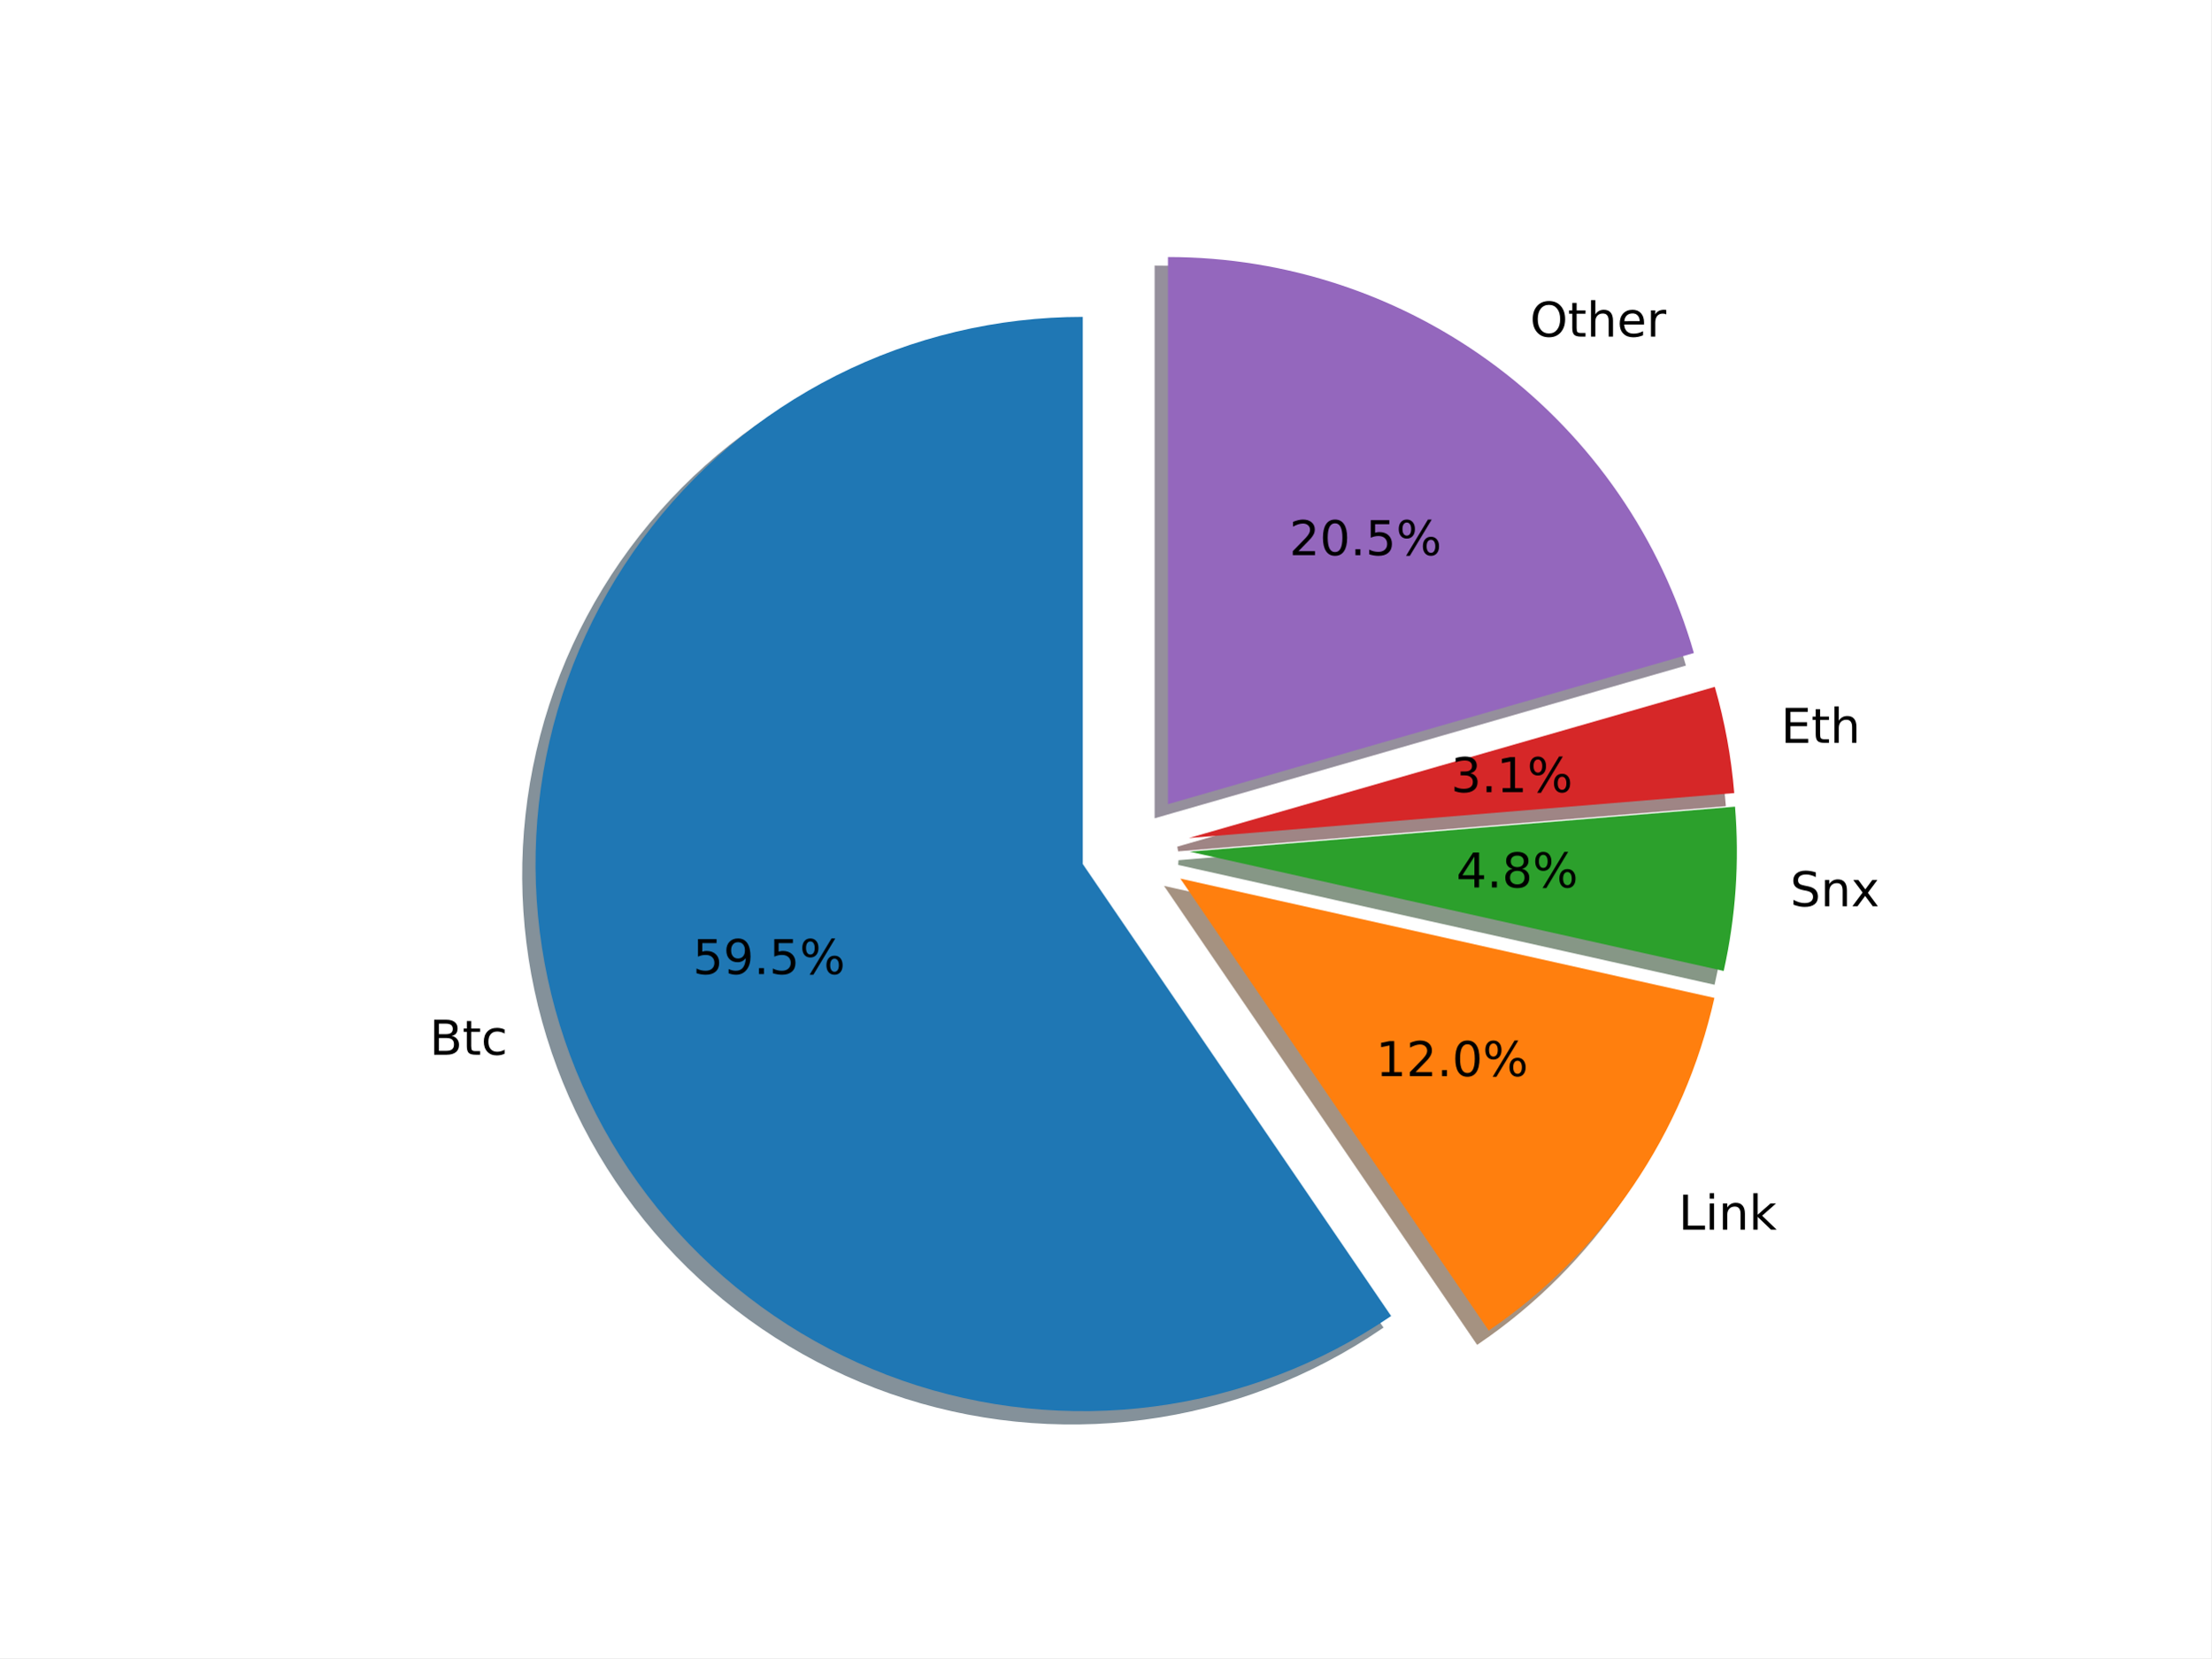
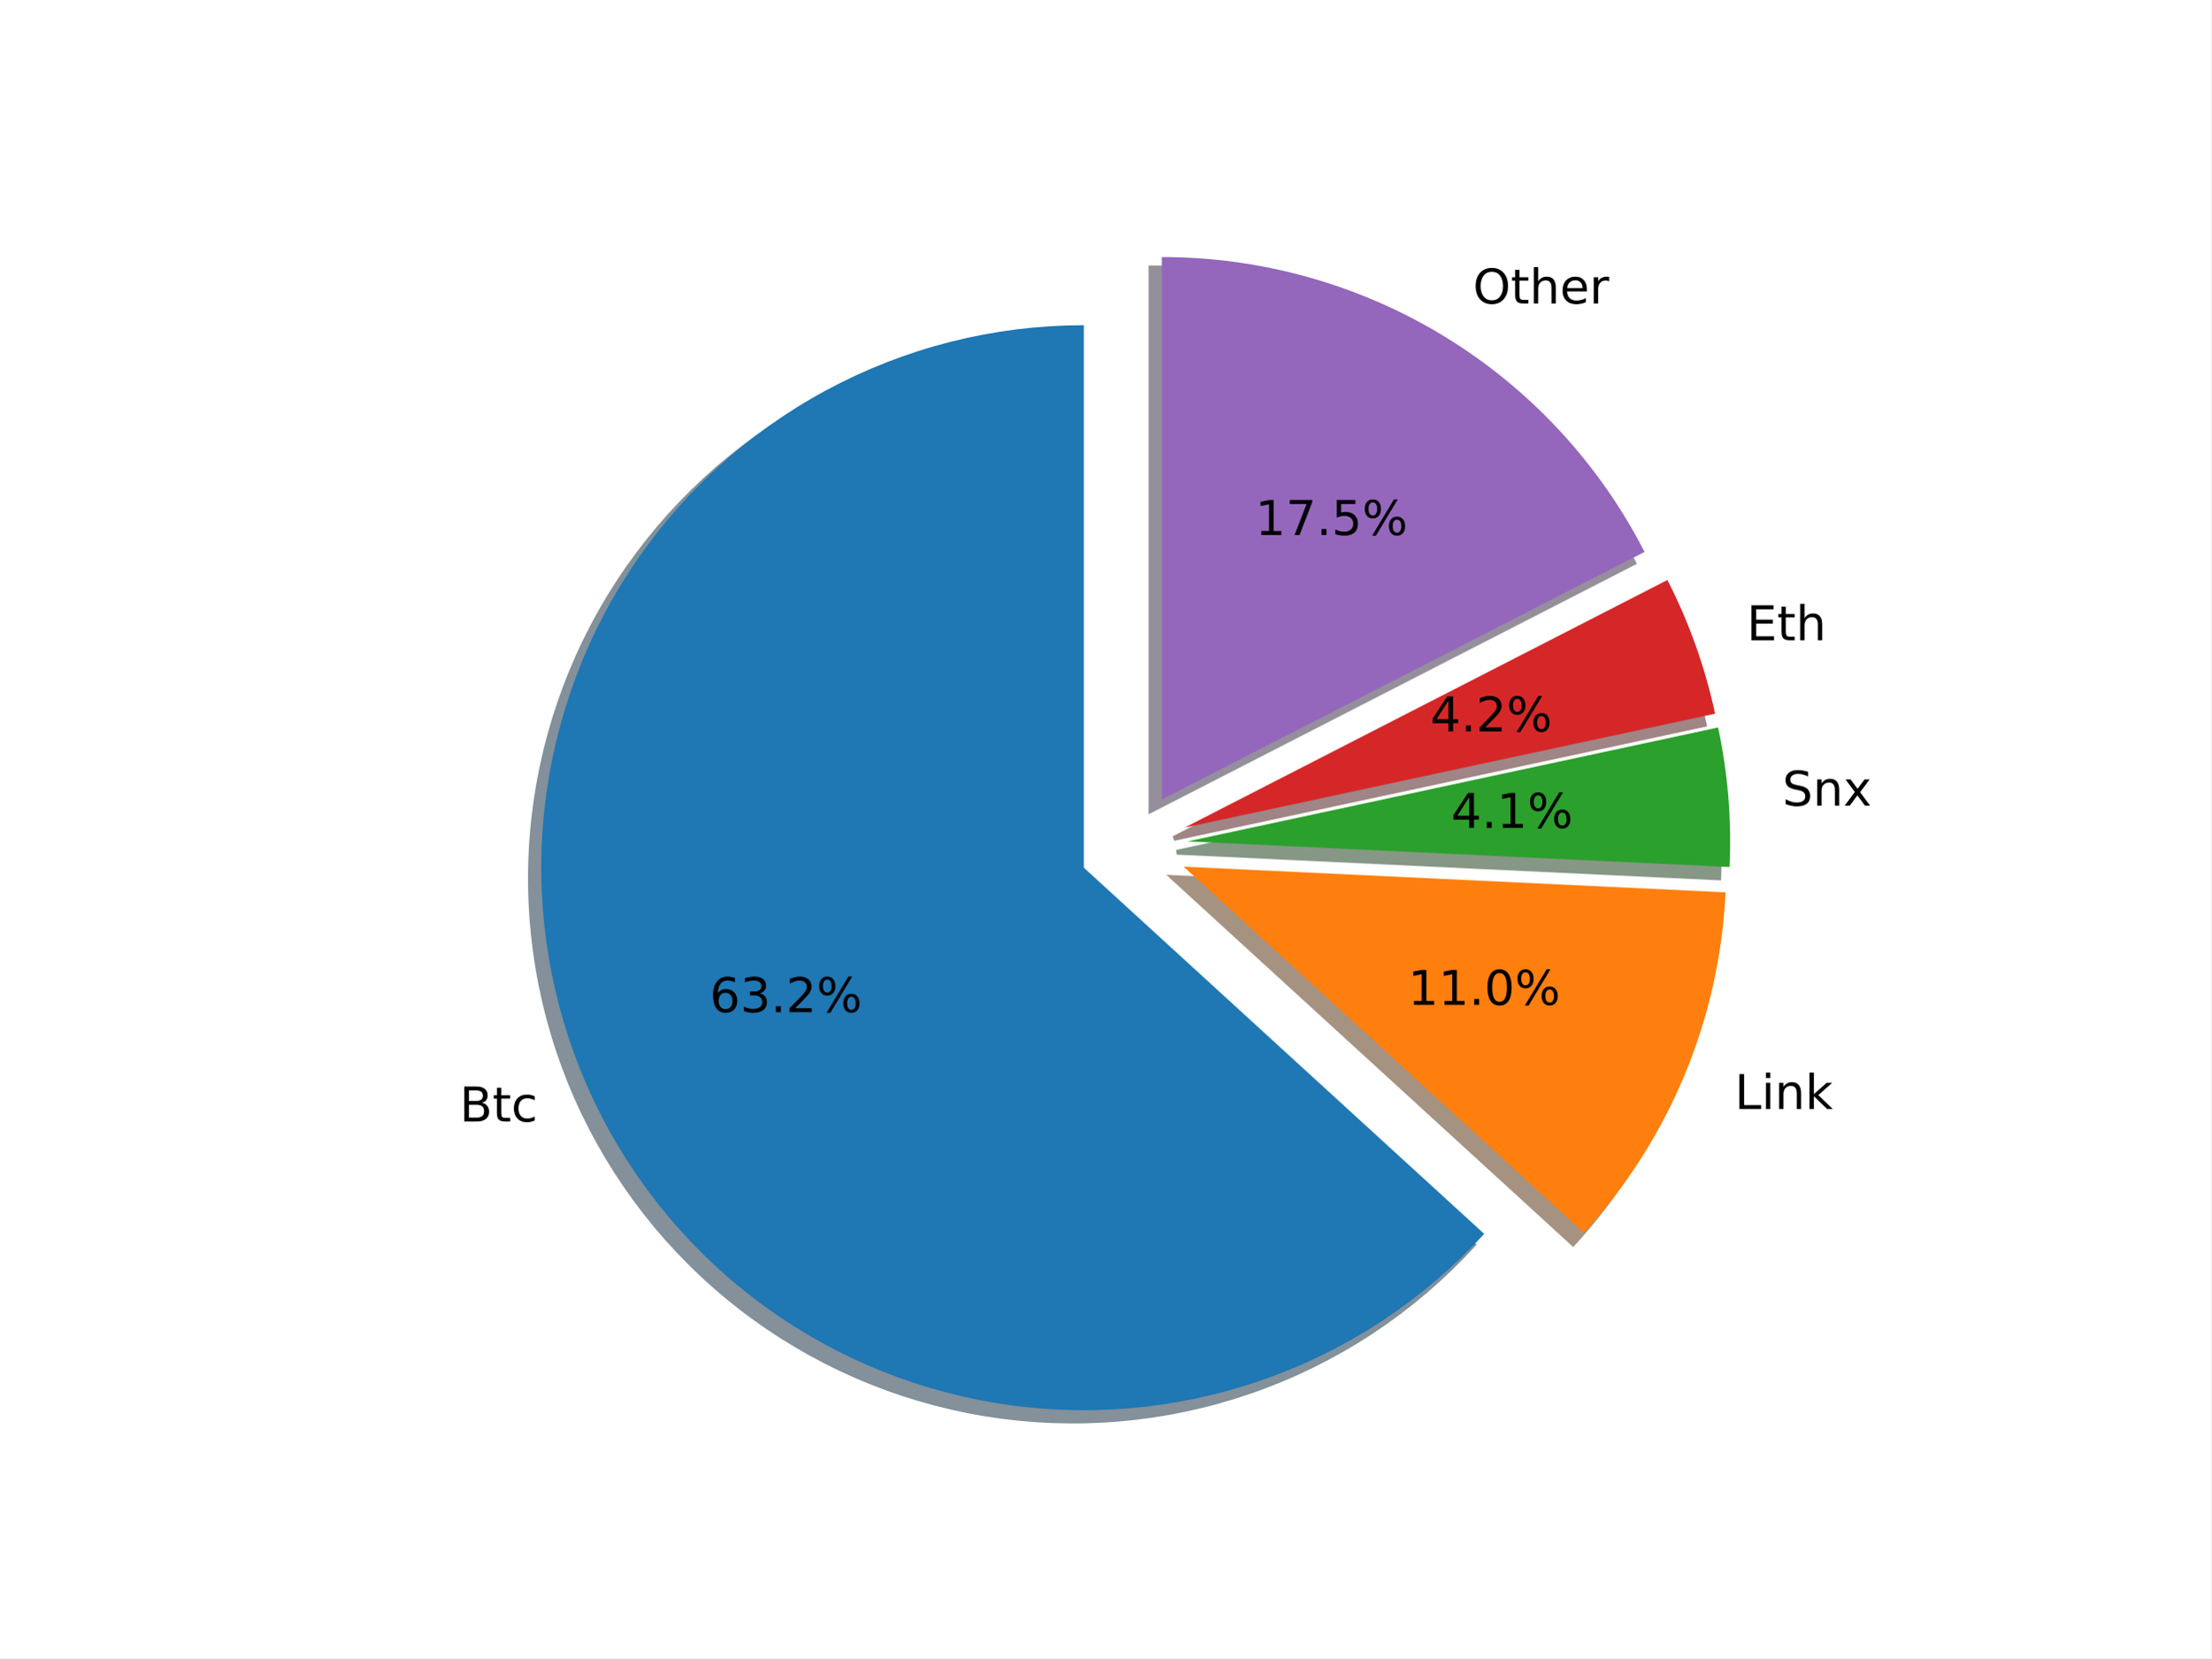
<svg xmlns="http://www.w3.org/2000/svg" xmlns:xlink="http://www.w3.org/1999/xlink" height="345.6pt" version="1.1" viewBox="0 0 460.8 345.6" width="460.8pt">
  <defs>
    <style type="text/css">
*{stroke-linecap:butt;stroke-linejoin:round;}
  </style>
  </defs>
  <g id="figure_1">
    <g id="patch_1">
      <path d="M 0 345.6  L 460.8 345.6  L 460.8 0  L 0 0  z " style="fill:#ffffff;" />
    </g>
    <g id="axes_1">
      <g id="patch_2">
-         <path d="M 223.369 68.322  C 205.515 68.322 187.908 72.515 171.97 80.561  C 156.032 88.608 142.204 100.286 131.603 114.651  C 121.002 129.017 113.921 145.674 110.933 163.276  C 107.944 180.878 109.129 198.938 114.394 215.998  C 119.659 233.058 128.857 248.645 141.245 261.502  C 153.634 274.358 168.87 284.128 185.723 290.021  C 202.576 295.915 220.58 297.769 238.28 295.434  C 255.981 293.1 272.889 286.641 287.637 276.58  L 223.369 182.368  L 223.369 68.322  z " style="fill:#092436;opacity:0.5;stroke:#092436;stroke-linejoin:miter;" />
+         <path d="M 223.615 70.038  C 204.807 70.038 186.294 74.73 169.756 83.688  C 153.219 92.646 139.175 105.59 128.9 121.343  C 118.626 137.096 112.442 155.167 110.911 173.912  C 109.38 192.657 112.55 211.492 120.132 228.703  C 127.714 245.915 139.471 260.966 154.336 272.489  C 169.2 284.012 186.707 291.646 205.266 294.698  C 223.824 297.75 242.854 296.124 260.626 289.968  C 278.398 283.812 294.356 273.319 307.05 259.442  L 223.615 183.117  L 223.615 70.038  z " style="fill:#092436;opacity:0.5;stroke:#092436;stroke-linejoin:miter;" />
      </g>
      <g id="patch_3">
-         <path d="M 307.973 279.619  C 319.821 271.537 330.038 261.292 338.088 249.423  C 346.139 237.554 351.878 224.272 355.006 210.276  L 243.705 185.407  L 307.973 279.619  z " style="fill:#4c2604;opacity:0.5;stroke:#4c2604;stroke-linejoin:miter;" />
+         <path d="M 327.84 259.225  C 336.685 249.556 343.783 238.422 348.815 226.322  C 353.847 214.222 356.737 201.339 357.357 188.249  L 244.404 182.901  L 327.84 259.225  z " style="fill:#4c2604;opacity:0.5;stroke:#4c2604;stroke-linejoin:miter;" />
      </g>
      <g id="patch_4">
-         <path d="M 356.945 204.658  C 358.198 199.051 359.025 193.358 359.42 187.627  C 359.814 181.895 359.776 176.142 359.304 170.417  L 245.644 179.789  L 356.945 204.658  z " style="fill:#0d300d;opacity:0.5;stroke:#0d300d;stroke-linejoin:miter;" />
+         <path d="M 358.186 182.979  C 358.417 178.105 358.332 173.22 357.932 168.357  C 357.531 163.494 356.817 158.661 355.792 153.89  L 245.233 177.631  L 358.186 182.979  z " style="fill:#0d300d;opacity:0.5;stroke:#0d300d;stroke-linejoin:miter;" />
      </g>
      <g id="patch_5">
-         <path d="M 359.144 167.579  C 358.835 163.833 358.341 160.105 357.664 156.409  C 356.988 152.712 356.128 149.051 355.09 145.439  L 245.484 176.951  L 359.144 167.579  z " style="fill:#400c0c;opacity:0.5;stroke:#400c0c;stroke-linejoin:miter;" />
+         <path d="M 355.173 151.018  C 354.134 146.18 352.779 141.416 351.116 136.756  C 349.453 132.096 347.486 127.55 345.228 123.147  L 244.614 174.758  L 355.173 151.018  z " style="fill:#400c0c;opacity:0.5;stroke:#400c0c;stroke-linejoin:miter;" />
      </g>
      <g id="patch_6">
-         <path d="M 350.732 138.383  C 343.894 114.599 329.498 93.676 309.729 78.79  C 289.96 63.904 265.873 55.849 241.126 55.849  L 241.126 169.895  L 350.732 138.383  z " style="fill:#2c1f39;opacity:0.5;stroke:#2c1f39;stroke-linejoin:miter;" />
+         <path d="M 340.473 117.298  C 330.979 98.79 316.561 83.256 298.811 72.413  C 281.061 61.569 260.659 55.83 239.859 55.83  L 239.859 168.909  L 340.473 117.298  z " style="fill:#2c1f39;opacity:0.5;stroke:#2c1f39;stroke-linejoin:miter;" />
      </g>
      <g id="patch_7">
-         <path d="M 225.65 66.041  C 207.796 66.041 190.189 70.234 174.251 78.28  C 158.313 86.327 144.485 98.005 133.884 112.37  C 123.283 126.736 116.202 143.393 113.213 160.995  C 110.225 178.597 111.41 196.657 116.675 213.717  C 121.94 230.777 131.138 246.364 143.526 259.221  C 155.915 272.077 171.151 281.847 188.004 287.74  C 204.857 293.634 222.861 295.488 240.561 293.154  C 258.262 290.819 275.169 284.36 289.918 274.299  L 225.65 180.087  L 225.65 66.041  z " style="fill:#1f77b4;" />
+         <path d="M 225.877 67.776  C 207.069 67.776 188.555 72.468 172.018 81.426  C 155.48 90.384 141.436 103.328 131.162 119.081  C 120.887 134.835 114.704 152.905 113.173 171.65  C 111.642 190.396 114.811 209.23 122.393 226.442  C 129.975 243.653 141.733 258.704 156.597 270.227  C 171.462 281.75 188.969 289.384 207.527 292.436  C 226.086 295.488 245.116 293.862 262.887 287.706  C 280.659 281.551 296.617 271.057 309.312 257.18  L 225.877 180.856  L 225.877 67.776  z " style="fill:#1f77b4;" />
      </g>
      <g id="patch_8">
-         <path d="M 310.254 277.338  C 322.102 269.256 332.319 259.011 340.369 247.142  C 348.42 235.273 354.159 221.991 357.287 207.995  L 245.985 183.126  L 310.254 277.338  z " style="fill:#ff7f0e;" />
+         <path d="M 330.101 256.964  C 338.947 247.294 346.044 236.161 351.076 224.06  C 356.108 211.96 358.999 199.077 359.619 185.987  L 246.666 180.639  L 330.101 256.964  z " style="fill:#ff7f0e;" />
      </g>
      <g id="patch_9">
-         <path d="M 359.226 202.377  C 360.478 196.77 361.306 191.077 361.701 185.346  C 362.095 179.614 362.057 173.861 361.585 168.136  L 247.925 177.508  L 359.226 202.377  z " style="fill:#2ca02c;" />
+         <path d="M 360.448 180.717  C 360.678 175.843 360.593 170.959 360.193 166.096  C 359.793 161.232 359.078 156.4 358.054 151.629  L 247.495 175.37  L 360.448 180.717  z " style="fill:#2ca02c;" />
      </g>
      <g id="patch_10">
-         <path d="M 361.425 165.298  C 361.116 161.552 360.622 157.825 359.945 154.128  C 359.268 150.431 358.409 146.77 357.371 143.158  L 247.765 174.67  L 361.425 165.298  z " style="fill:#d62728;" />
+         <path d="M 357.434 148.756  C 356.395 143.918 355.04 139.154 353.377 134.494  C 351.715 129.834 349.748 125.288 347.489 120.886  L 246.875 172.497  L 357.434 148.756  z " style="fill:#d62728;" />
      </g>
      <g id="patch_11">
-         <path d="M 353.013 136.102  C 346.175 112.318 331.779 91.395 312.01 76.509  C 292.241 61.623 268.154 53.568 243.407 53.568  L 243.407 167.614  L 353.013 136.102  z " style="fill:#9467bd;" />
+         <path d="M 342.734 115.036  C 333.241 96.529 318.823 80.995 301.073 70.151  C 283.323 59.307 262.92 53.568 242.12 53.568  L 242.12 166.647  L 342.734 115.036  z " style="fill:#9467bd;" />
      </g>
      <g id="matplotlib.axis_1" />
      <g id="matplotlib.axis_2" />
      <g id="text_1">
        <defs>
          <path d="M 19.672 34.812  L 19.672 8.109  L 35.5 8.109  Q 43.453 8.109 47.281 11.406  Q 51.125 14.703 51.125 21.484  Q 51.125 28.328 47.281 31.562  Q 43.453 34.812 35.5 34.812  z M 19.672 64.797  L 19.672 42.828  L 34.281 42.828  Q 41.5 42.828 45.031 45.531  Q 48.578 48.25 48.578 53.812  Q 48.578 59.328 45.031 62.062  Q 41.5 64.797 34.281 64.797  z M 9.812 72.906  L 35.016 72.906  Q 46.297 72.906 52.391 68.219  Q 58.5 63.531 58.5 54.891  Q 58.5 48.188 55.375 44.234  Q 52.25 40.281 46.188 39.312  Q 53.469 37.75 57.5 32.781  Q 61.531 27.828 61.531 20.406  Q 61.531 10.641 54.891 5.312  Q 48.25 0 35.984 0  L 9.812 0  z " id="DejaVuSans-66" />
          <path d="M 18.312 70.219  L 18.312 54.688  L 36.812 54.688  L 36.812 47.703  L 18.312 47.703  L 18.312 18.016  Q 18.312 11.328 20.141 9.422  Q 21.969 7.516 27.594 7.516  L 36.812 7.516  L 36.812 0  L 27.594 0  Q 17.188 0 13.234 3.875  Q 9.281 7.766 9.281 18.016  L 9.281 47.703  L 2.688 47.703  L 2.688 54.688  L 9.281 54.688  L 9.281 70.219  z " id="DejaVuSans-116" />
          <path d="M 48.781 52.594  L 48.781 44.188  Q 44.969 46.297 41.141 47.344  Q 37.312 48.391 33.406 48.391  Q 24.656 48.391 19.812 42.844  Q 14.984 37.312 14.984 27.297  Q 14.984 17.281 19.812 11.734  Q 24.656 6.203 33.406 6.203  Q 37.312 6.203 41.141 7.25  Q 44.969 8.297 48.781 10.406  L 48.781 2.094  Q 45.016 0.344 40.984 -0.531  Q 36.969 -1.422 32.422 -1.422  Q 20.062 -1.422 12.781 6.344  Q 5.516 14.109 5.516 27.297  Q 5.516 40.672 12.859 48.328  Q 20.219 56 33.016 56  Q 37.156 56 41.109 55.141  Q 45.062 54.297 48.781 52.594  z " id="DejaVuSans-99" />
        </defs>
-         <g transform="translate(89.49801 219.8392)scale(0.1 -0.1)">
+         <g transform="translate(95.76513 233.7596)scale(0.1 -0.1)">
          <use xlink:href="#DejaVuSans-66" />
          <use x="68.604" xlink:href="#DejaVuSans-116" />
          <use x="107.812" xlink:href="#DejaVuSans-99" />
        </g>
      </g>
      <g id="text_2">
        <defs>
-           <path d="M 10.797 72.906  L 49.516 72.906  L 49.516 64.594  L 19.828 64.594  L 19.828 46.734  Q 21.969 47.469 24.109 47.828  Q 26.266 48.188 28.422 48.188  Q 40.625 48.188 47.75 41.5  Q 54.891 34.812 54.891 23.391  Q 54.891 11.625 47.562 5.094  Q 40.234 -1.422 26.906 -1.422  Q 22.312 -1.422 17.547 -0.641  Q 12.797 0.141 7.719 1.703  L 7.719 11.625  Q 12.109 9.234 16.797 8.062  Q 21.484 6.891 26.703 6.891  Q 35.156 6.891 40.078 11.328  Q 45.016 15.766 45.016 23.391  Q 45.016 31 40.078 35.438  Q 35.156 39.891 26.703 39.891  Q 22.75 39.891 18.812 39.016  Q 14.891 38.141 10.797 36.281  z " id="DejaVuSans-53" />
-           <path d="M 10.984 1.516  L 10.984 10.5  Q 14.703 8.734 18.5 7.812  Q 22.312 6.891 25.984 6.891  Q 35.75 6.891 40.891 13.453  Q 46.047 20.016 46.781 33.406  Q 43.953 29.203 39.594 26.953  Q 35.25 24.703 29.984 24.703  Q 19.047 24.703 12.672 31.312  Q 6.297 37.938 6.297 49.422  Q 6.297 60.641 12.938 67.422  Q 19.578 74.219 30.609 74.219  Q 43.266 74.219 49.922 64.516  Q 56.594 54.828 56.594 36.375  Q 56.594 19.141 48.406 8.859  Q 40.234 -1.422 26.422 -1.422  Q 22.703 -1.422 18.891 -0.688  Q 15.094 0.047 10.984 1.516  z M 30.609 32.422  Q 37.25 32.422 41.125 36.953  Q 45.016 41.5 45.016 49.422  Q 45.016 57.281 41.125 61.844  Q 37.25 66.406 30.609 66.406  Q 23.969 66.406 20.094 61.844  Q 16.219 57.281 16.219 49.422  Q 16.219 41.5 20.094 36.953  Q 23.969 32.422 30.609 32.422  z " id="DejaVuSans-57" />
+           <path d="M 33.016 40.375  Q 26.375 40.375 22.484 35.828  Q 18.609 31.297 18.609 23.391  Q 18.609 15.531 22.484 10.953  Q 26.375 6.391 33.016 6.391  Q 39.656 6.391 43.531 10.953  Q 47.406 15.531 47.406 23.391  Q 47.406 31.297 43.531 35.828  Q 39.656 40.375 33.016 40.375  z M 52.594 71.297  L 52.594 62.312  Q 48.875 64.062 45.094 64.984  Q 41.312 65.922 37.594 65.922  Q 27.828 65.922 22.672 59.328  Q 17.531 52.734 16.797 39.406  Q 19.672 43.656 24.016 45.922  Q 28.375 48.188 33.594 48.188  Q 44.578 48.188 50.953 41.516  Q 57.328 34.859 57.328 23.391  Q 57.328 12.156 50.688 5.359  Q 44.047 -1.422 33.016 -1.422  Q 20.359 -1.422 13.672 8.266  Q 6.984 17.969 6.984 36.375  Q 6.984 53.656 15.188 63.938  Q 23.391 74.219 37.203 74.219  Q 40.922 74.219 44.703 73.484  Q 48.484 72.75 52.594 71.297  z " id="DejaVuSans-54" />
+           <path d="M 40.578 39.312  Q 47.656 37.797 51.625 33  Q 55.609 28.219 55.609 21.188  Q 55.609 10.406 48.188 4.484  Q 40.766 -1.422 27.094 -1.422  Q 22.516 -1.422 17.656 -0.516  Q 12.797 0.391 7.625 2.203  L 7.625 11.719  Q 11.719 9.328 16.594 8.109  Q 21.484 6.891 26.812 6.891  Q 36.078 6.891 40.938 10.547  Q 45.797 14.203 45.797 21.188  Q 45.797 27.641 41.281 31.266  Q 36.766 34.906 28.719 34.906  L 20.219 34.906  L 20.219 43.016  L 29.109 43.016  Q 36.375 43.016 40.234 45.922  Q 44.094 48.828 44.094 54.297  Q 44.094 59.906 40.109 62.906  Q 36.141 65.922 28.719 65.922  Q 24.656 65.922 20.016 65.031  Q 15.375 64.156 9.812 62.312  L 9.812 71.094  Q 15.438 72.656 20.344 73.438  Q 25.25 74.219 29.594 74.219  Q 40.828 74.219 47.359 69.109  Q 53.906 64.016 53.906 55.328  Q 53.906 49.266 50.438 45.094  Q 46.969 40.922 40.578 39.312  z " id="DejaVuSans-51" />
          <path d="M 10.688 12.406  L 21 12.406  L 21 0  L 10.688 0  z " id="DejaVuSans-46" />
+           <path d="M 19.188 8.297  L 53.609 8.297  L 53.609 0  L 7.328 0  L 7.328 8.297  Q 12.938 14.109 22.625 23.891  Q 32.328 33.688 34.812 36.531  Q 39.547 41.844 41.422 45.531  Q 43.312 49.219 43.312 52.781  Q 43.312 58.594 39.234 62.25  Q 35.156 65.922 28.609 65.922  Q 23.969 65.922 18.812 64.312  Q 13.672 62.703 7.812 59.422  L 7.812 69.391  Q 13.766 71.781 18.938 73  Q 24.125 74.219 28.422 74.219  Q 39.75 74.219 46.484 68.547  Q 53.219 62.891 53.219 53.422  Q 53.219 48.922 51.531 44.891  Q 49.859 40.875 45.406 35.406  Q 44.188 33.984 37.641 27.219  Q 31.109 20.453 19.188 8.297  z " id="DejaVuSans-50" />
          <path d="M 72.703 32.078  Q 68.453 32.078 66.031 28.469  Q 63.625 24.859 63.625 18.406  Q 63.625 12.062 66.031 8.422  Q 68.453 4.781 72.703 4.781  Q 76.859 4.781 79.266 8.422  Q 81.688 12.062 81.688 18.406  Q 81.688 24.812 79.266 28.438  Q 76.859 32.078 72.703 32.078  z M 72.703 38.281  Q 80.422 38.281 84.953 32.906  Q 89.5 27.547 89.5 18.406  Q 89.5 9.281 84.938 3.922  Q 80.375 -1.422 72.703 -1.422  Q 64.891 -1.422 60.344 3.922  Q 55.812 9.281 55.812 18.406  Q 55.812 27.594 60.375 32.938  Q 64.938 38.281 72.703 38.281  z M 22.312 68.016  Q 18.109 68.016 15.688 64.375  Q 13.281 60.75 13.281 54.391  Q 13.281 47.953 15.672 44.328  Q 18.062 40.719 22.312 40.719  Q 26.562 40.719 28.969 44.328  Q 31.391 47.953 31.391 54.391  Q 31.391 60.688 28.953 64.344  Q 26.516 68.016 22.312 68.016  z M 66.406 74.219  L 74.219 74.219  L 28.609 -1.422  L 20.797 -1.422  z M 22.312 74.219  Q 30.031 74.219 34.609 68.875  Q 39.203 63.531 39.203 54.391  Q 39.203 45.172 34.641 39.844  Q 30.078 34.516 22.312 34.516  Q 14.547 34.516 10.031 39.859  Q 5.516 45.219 5.516 54.391  Q 5.516 63.484 10.047 68.844  Q 14.594 74.219 22.312 74.219  z " id="DejaVuSans-37" />
        </defs>
-         <g transform="translate(144.3813 203.0243)scale(0.1 -0.1)">
-           <use xlink:href="#DejaVuSans-53" />
-           <use x="63.623" xlink:href="#DejaVuSans-57" />
+         <g transform="translate(147.903 210.9665)scale(0.1 -0.1)">
+           <use xlink:href="#DejaVuSans-54" />
+           <use x="63.623" xlink:href="#DejaVuSans-51" />
          <use x="127.246" xlink:href="#DejaVuSans-46" />
-           <use x="159.033" xlink:href="#DejaVuSans-53" />
+           <use x="159.033" xlink:href="#DejaVuSans-50" />
          <use x="222.656" xlink:href="#DejaVuSans-37" />
        </g>
      </g>
      <g id="text_3">
        <defs>
          <path d="M 9.812 72.906  L 19.672 72.906  L 19.672 8.297  L 55.172 8.297  L 55.172 0  L 9.812 0  z " id="DejaVuSans-76" />
          <path d="M 9.422 54.688  L 18.406 54.688  L 18.406 0  L 9.422 0  z M 9.422 75.984  L 18.406 75.984  L 18.406 64.594  L 9.422 64.594  z " id="DejaVuSans-105" />
          <path d="M 54.891 33.016  L 54.891 0  L 45.906 0  L 45.906 32.719  Q 45.906 40.484 42.875 44.328  Q 39.844 48.188 33.797 48.188  Q 26.516 48.188 22.312 43.547  Q 18.109 38.922 18.109 30.906  L 18.109 0  L 9.078 0  L 9.078 54.688  L 18.109 54.688  L 18.109 46.188  Q 21.344 51.125 25.703 53.562  Q 30.078 56 35.797 56  Q 45.219 56 50.047 50.172  Q 54.891 44.344 54.891 33.016  z " id="DejaVuSans-110" />
          <path d="M 9.078 75.984  L 18.109 75.984  L 18.109 31.109  L 44.922 54.688  L 56.391 54.688  L 27.391 29.109  L 57.625 0  L 45.906 0  L 18.109 26.703  L 18.109 0  L 9.078 0  z " id="DejaVuSans-107" />
        </defs>
-         <g transform="translate(349.8077 256.303)scale(0.1 -0.1)">
+         <g transform="translate(361.5173 231.162)scale(0.1 -0.1)">
          <use xlink:href="#DejaVuSans-76" />
          <use x="55.713" xlink:href="#DejaVuSans-105" />
          <use x="83.496" xlink:href="#DejaVuSans-110" />
          <use x="146.875" xlink:href="#DejaVuSans-107" />
        </g>
      </g>
      <g id="text_4">
        <defs>
          <path d="M 12.406 8.297  L 28.516 8.297  L 28.516 63.922  L 10.984 60.406  L 10.984 69.391  L 28.422 72.906  L 38.281 72.906  L 38.281 8.297  L 54.391 8.297  L 54.391 0  L 12.406 0  z " id="DejaVuSans-49" />
-           <path d="M 19.188 8.297  L 53.609 8.297  L 53.609 0  L 7.328 0  L 7.328 8.297  Q 12.938 14.109 22.625 23.891  Q 32.328 33.688 34.812 36.531  Q 39.547 41.844 41.422 45.531  Q 43.312 49.219 43.312 52.781  Q 43.312 58.594 39.234 62.25  Q 35.156 65.922 28.609 65.922  Q 23.969 65.922 18.812 64.312  Q 13.672 62.703 7.812 59.422  L 7.812 69.391  Q 13.766 71.781 18.938 73  Q 24.125 74.219 28.422 74.219  Q 39.75 74.219 46.484 68.547  Q 53.219 62.891 53.219 53.422  Q 53.219 48.922 51.531 44.891  Q 49.859 40.875 45.406 35.406  Q 44.188 33.984 37.641 27.219  Q 31.109 20.453 19.188 8.297  z " id="DejaVuSans-50" />
          <path d="M 31.781 66.406  Q 24.172 66.406 20.328 58.906  Q 16.5 51.422 16.5 36.375  Q 16.5 21.391 20.328 13.891  Q 24.172 6.391 31.781 6.391  Q 39.453 6.391 43.281 13.891  Q 47.125 21.391 47.125 36.375  Q 47.125 51.422 43.281 58.906  Q 39.453 66.406 31.781 66.406  z M 31.781 74.219  Q 44.047 74.219 50.516 64.516  Q 56.984 54.828 56.984 36.375  Q 56.984 17.969 50.516 8.266  Q 44.047 -1.422 31.781 -1.422  Q 19.531 -1.422 13.062 8.266  Q 6.594 17.969 6.594 36.375  Q 6.594 54.828 13.062 64.516  Q 19.531 74.219 31.781 74.219  z " id="DejaVuSans-48" />
        </defs>
-         <g transform="translate(286.7322 224.2949)scale(0.1 -0.1)">
+         <g transform="translate(293.4286 209.4513)scale(0.1 -0.1)">
          <use xlink:href="#DejaVuSans-49" />
-           <use x="63.623" xlink:href="#DejaVuSans-50" />
+           <use x="63.623" xlink:href="#DejaVuSans-49" />
          <use x="127.246" xlink:href="#DejaVuSans-46" />
          <use x="159.033" xlink:href="#DejaVuSans-48" />
          <use x="222.656" xlink:href="#DejaVuSans-37" />
        </g>
      </g>
      <g id="text_5">
        <defs>
          <path d="M 53.516 70.516  L 53.516 60.891  Q 47.906 63.578 42.922 64.891  Q 37.938 66.219 33.297 66.219  Q 25.25 66.219 20.875 63.094  Q 16.5 59.969 16.5 54.203  Q 16.5 49.359 19.406 46.891  Q 22.312 44.438 30.422 42.922  L 36.375 41.703  Q 47.406 39.594 52.656 34.297  Q 57.906 29 57.906 20.125  Q 57.906 9.516 50.797 4.047  Q 43.703 -1.422 29.984 -1.422  Q 24.812 -1.422 18.969 -0.25  Q 13.141 0.922 6.891 3.219  L 6.891 13.375  Q 12.891 10.016 18.656 8.297  Q 24.422 6.594 29.984 6.594  Q 38.422 6.594 43.016 9.906  Q 47.609 13.234 47.609 19.391  Q 47.609 24.75 44.312 27.781  Q 41.016 30.812 33.5 32.328  L 27.484 33.5  Q 16.453 35.688 11.516 40.375  Q 6.594 45.062 6.594 53.422  Q 6.594 63.094 13.406 68.656  Q 20.219 74.219 32.172 74.219  Q 37.312 74.219 42.625 73.281  Q 47.953 72.359 53.516 70.516  z " id="DejaVuSans-83" />
          <path d="M 54.891 54.688  L 35.109 28.078  L 55.906 0  L 45.312 0  L 29.391 21.484  L 13.484 0  L 2.875 0  L 24.125 28.609  L 4.688 54.688  L 15.281 54.688  L 29.781 35.203  L 44.281 54.688  z " id="DejaVuSans-120" />
        </defs>
-         <g transform="translate(373.0782 188.8888)scale(0.1 -0.1)">
+         <g transform="translate(371.463 167.9275)scale(0.1 -0.1)">
          <use xlink:href="#DejaVuSans-83" />
          <use x="63.477" xlink:href="#DejaVuSans-110" />
          <use x="126.855" xlink:href="#DejaVuSans-120" />
        </g>
      </g>
      <g id="text_6">
        <defs>
          <path d="M 37.797 64.312  L 12.891 25.391  L 37.797 25.391  z M 35.203 72.906  L 47.609 72.906  L 47.609 25.391  L 58.016 25.391  L 58.016 17.188  L 47.609 17.188  L 47.609 0  L 37.797 0  L 37.797 17.188  L 4.891 17.188  L 4.891 26.703  z " id="DejaVuSans-52" />
-           <path d="M 31.781 34.625  Q 24.75 34.625 20.719 30.859  Q 16.703 27.094 16.703 20.516  Q 16.703 13.922 20.719 10.156  Q 24.75 6.391 31.781 6.391  Q 38.812 6.391 42.859 10.172  Q 46.922 13.969 46.922 20.516  Q 46.922 27.094 42.891 30.859  Q 38.875 34.625 31.781 34.625  z M 21.922 38.812  Q 15.578 40.375 12.031 44.719  Q 8.5 49.078 8.5 55.328  Q 8.5 64.062 14.719 69.141  Q 20.953 74.219 31.781 74.219  Q 42.672 74.219 48.875 69.141  Q 55.078 64.062 55.078 55.328  Q 55.078 49.078 51.531 44.719  Q 48 40.375 41.703 38.812  Q 48.828 37.156 52.797 32.312  Q 56.781 27.484 56.781 20.516  Q 56.781 9.906 50.312 4.234  Q 43.844 -1.422 31.781 -1.422  Q 19.734 -1.422 13.25 4.234  Q 6.781 9.906 6.781 20.516  Q 6.781 27.484 10.781 32.312  Q 14.797 37.156 21.922 38.812  z M 18.312 54.391  Q 18.312 48.734 21.844 45.562  Q 25.391 42.391 31.781 42.391  Q 38.141 42.391 41.719 45.562  Q 45.312 48.734 45.312 54.391  Q 45.312 60.062 41.719 63.234  Q 38.141 66.406 31.781 66.406  Q 25.391 66.406 21.844 63.234  Q 18.312 60.062 18.312 54.391  z " id="DejaVuSans-56" />
        </defs>
-         <g transform="translate(303.4879 184.9699)scale(0.1 -0.1)">
+         <g transform="translate(302.4115 172.5645)scale(0.1 -0.1)">
          <use xlink:href="#DejaVuSans-52" />
          <use x="63.623" xlink:href="#DejaVuSans-46" />
-           <use x="95.41" xlink:href="#DejaVuSans-56" />
+           <use x="95.41" xlink:href="#DejaVuSans-49" />
          <use x="159.033" xlink:href="#DejaVuSans-37" />
        </g>
      </g>
      <g id="text_7">
        <defs>
          <path d="M 9.812 72.906  L 55.906 72.906  L 55.906 64.594  L 19.672 64.594  L 19.672 43.016  L 54.391 43.016  L 54.391 34.719  L 19.672 34.719  L 19.672 8.297  L 56.781 8.297  L 56.781 0  L 9.812 0  z " id="DejaVuSans-69" />
          <path d="M 54.891 33.016  L 54.891 0  L 45.906 0  L 45.906 32.719  Q 45.906 40.484 42.875 44.328  Q 39.844 48.188 33.797 48.188  Q 26.516 48.188 22.312 43.547  Q 18.109 38.922 18.109 30.906  L 18.109 0  L 9.078 0  L 9.078 75.984  L 18.109 75.984  L 18.109 46.188  Q 21.344 51.125 25.703 53.562  Q 30.078 56 35.797 56  Q 45.219 56 50.047 50.172  Q 54.891 44.344 54.891 33.016  z " id="DejaVuSans-104" />
        </defs>
-         <g transform="translate(371.1634 154.8329)scale(0.1 -0.1)">
+         <g transform="translate(364.0277 133.4531)scale(0.1 -0.1)">
          <use xlink:href="#DejaVuSans-69" />
          <use x="63.184" xlink:href="#DejaVuSans-116" />
          <use x="102.393" xlink:href="#DejaVuSans-104" />
        </g>
      </g>
      <g id="text_8">
-         <defs>
-           <path d="M 40.578 39.312  Q 47.656 37.797 51.625 33  Q 55.609 28.219 55.609 21.188  Q 55.609 10.406 48.188 4.484  Q 40.766 -1.422 27.094 -1.422  Q 22.516 -1.422 17.656 -0.516  Q 12.797 0.391 7.625 2.203  L 7.625 11.719  Q 11.719 9.328 16.594 8.109  Q 21.484 6.891 26.812 6.891  Q 36.078 6.891 40.938 10.547  Q 45.797 14.203 45.797 21.188  Q 45.797 27.641 41.281 31.266  Q 36.766 34.906 28.719 34.906  L 20.219 34.906  L 20.219 43.016  L 29.109 43.016  Q 36.375 43.016 40.234 45.922  Q 44.094 48.828 44.094 54.297  Q 44.094 59.906 40.109 62.906  Q 36.141 65.922 28.719 65.922  Q 24.656 65.922 20.016 65.031  Q 15.375 64.156 9.812 62.312  L 9.812 71.094  Q 15.438 72.656 20.344 73.438  Q 25.25 74.219 29.594 74.219  Q 40.828 74.219 47.359 69.109  Q 53.906 64.016 53.906 55.328  Q 53.906 49.266 50.438 45.094  Q 46.969 40.922 40.578 39.312  z " id="DejaVuSans-51" />
-         </defs>
-         <g transform="translate(302.3709 165.104)scale(0.1 -0.1)">
-           <use xlink:href="#DejaVuSans-51" />
+         <g transform="translate(298.0742 152.4545)scale(0.1 -0.1)">
+           <use xlink:href="#DejaVuSans-52" />
          <use x="63.623" xlink:href="#DejaVuSans-46" />
-           <use x="95.41" xlink:href="#DejaVuSans-49" />
+           <use x="95.41" xlink:href="#DejaVuSans-50" />
          <use x="159.033" xlink:href="#DejaVuSans-37" />
        </g>
      </g>
      <g id="text_9">
        <defs>
          <path d="M 39.406 66.219  Q 28.656 66.219 22.328 58.203  Q 16.016 50.203 16.016 36.375  Q 16.016 22.609 22.328 14.594  Q 28.656 6.594 39.406 6.594  Q 50.141 6.594 56.422 14.594  Q 62.703 22.609 62.703 36.375  Q 62.703 50.203 56.422 58.203  Q 50.141 66.219 39.406 66.219  z M 39.406 74.219  Q 54.734 74.219 63.906 63.938  Q 73.094 53.656 73.094 36.375  Q 73.094 19.141 63.906 8.859  Q 54.734 -1.422 39.406 -1.422  Q 24.031 -1.422 14.812 8.828  Q 5.609 19.094 5.609 36.375  Q 5.609 53.656 14.812 63.938  Q 24.031 74.219 39.406 74.219  z " id="DejaVuSans-79" />
          <path d="M 56.203 29.594  L 56.203 25.203  L 14.891 25.203  Q 15.484 15.922 20.484 11.062  Q 25.484 6.203 34.422 6.203  Q 39.594 6.203 44.453 7.469  Q 49.312 8.734 54.109 11.281  L 54.109 2.781  Q 49.266 0.734 44.188 -0.344  Q 39.109 -1.422 33.891 -1.422  Q 20.797 -1.422 13.156 6.188  Q 5.516 13.812 5.516 26.812  Q 5.516 40.234 12.766 48.109  Q 20.016 56 32.328 56  Q 43.359 56 49.781 48.891  Q 56.203 41.797 56.203 29.594  z M 47.219 32.234  Q 47.125 39.594 43.094 43.984  Q 39.062 48.391 32.422 48.391  Q 24.906 48.391 20.391 44.141  Q 15.875 39.891 15.188 32.172  z " id="DejaVuSans-101" />
          <path d="M 41.109 46.297  Q 39.594 47.172 37.812 47.578  Q 36.031 48 33.891 48  Q 26.266 48 22.188 43.047  Q 18.109 38.094 18.109 28.812  L 18.109 0  L 9.078 0  L 9.078 54.688  L 18.109 54.688  L 18.109 46.188  Q 20.953 51.172 25.484 53.578  Q 30.031 56 36.531 56  Q 37.453 56 38.578 55.875  Q 39.703 55.766 41.062 55.516  z " id="DejaVuSans-114" />
        </defs>
-         <g transform="translate(318.8701 70.15764)scale(0.1 -0.1)">
+         <g transform="translate(306.9679 63.26073)scale(0.1 -0.1)">
          <use xlink:href="#DejaVuSans-79" />
          <use x="78.711" xlink:href="#DejaVuSans-116" />
          <use x="117.92" xlink:href="#DejaVuSans-104" />
          <use x="181.299" xlink:href="#DejaVuSans-101" />
          <use x="242.822" xlink:href="#DejaVuSans-114" />
        </g>
      </g>
      <g id="text_10">
-         <g transform="translate(268.6852 115.7101)scale(0.1 -0.1)">
-           <use xlink:href="#DejaVuSans-50" />
-           <use x="63.623" xlink:href="#DejaVuSans-48" />
+         <defs>
+           <path d="M 8.203 72.906  L 55.078 72.906  L 55.078 68.703  L 28.609 0  L 18.312 0  L 43.219 64.594  L 8.203 64.594  z " id="DejaVuSans-55" />
+           <path d="M 10.797 72.906  L 49.516 72.906  L 49.516 64.594  L 19.828 64.594  L 19.828 46.734  Q 21.969 47.469 24.109 47.828  Q 26.266 48.188 28.422 48.188  Q 40.625 48.188 47.75 41.5  Q 54.891 34.812 54.891 23.391  Q 54.891 11.625 47.562 5.094  Q 40.234 -1.422 26.906 -1.422  Q 22.312 -1.422 17.547 -0.641  Q 12.797 0.141 7.719 1.703  L 7.719 11.625  Q 12.109 9.234 16.797 8.062  Q 21.484 6.891 26.703 6.891  Q 35.156 6.891 40.078 11.328  Q 45.016 15.766 45.016 23.391  Q 45.016 31 40.078 35.438  Q 35.156 39.891 26.703 39.891  Q 22.75 39.891 18.812 39.016  Q 14.891 38.141 10.797 36.281  z " id="DejaVuSans-53" />
+         </defs>
+         <g transform="translate(261.6081 111.5089)scale(0.1 -0.1)">
+           <use xlink:href="#DejaVuSans-49" />
+           <use x="63.623" xlink:href="#DejaVuSans-55" />
          <use x="127.246" xlink:href="#DejaVuSans-46" />
          <use x="159.033" xlink:href="#DejaVuSans-53" />
          <use x="222.656" xlink:href="#DejaVuSans-37" />
        </g>
      </g>
    </g>
  </g>
</svg>
